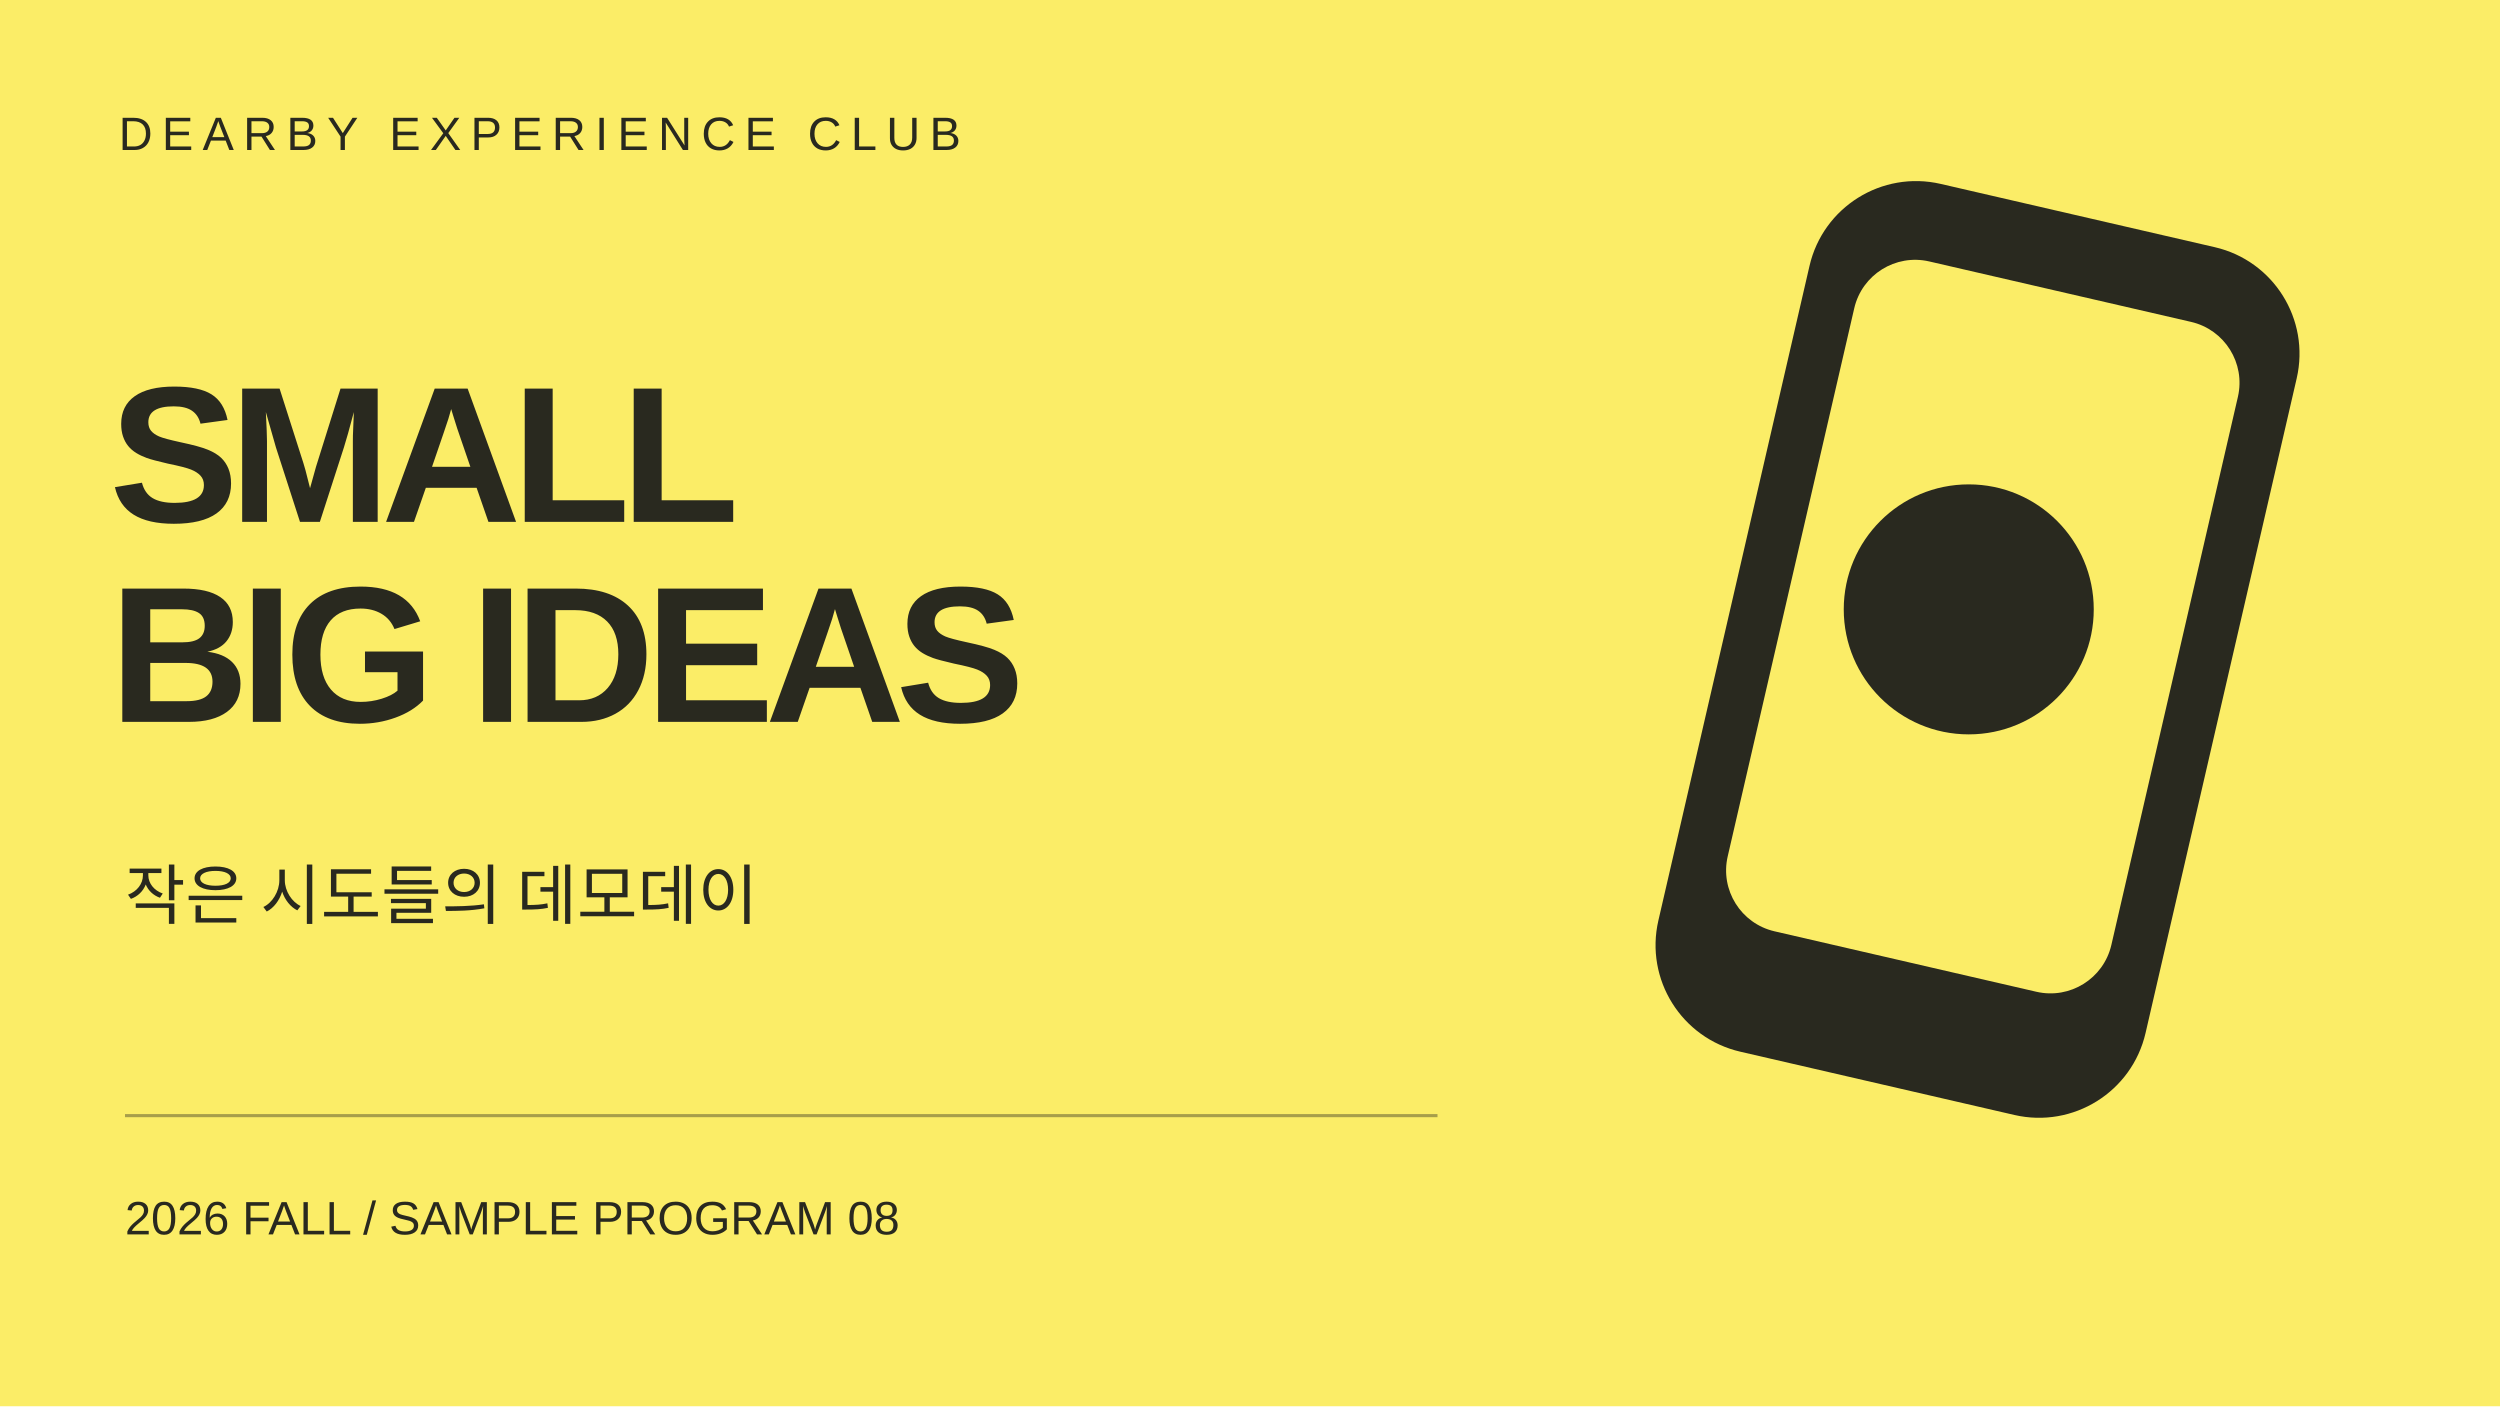
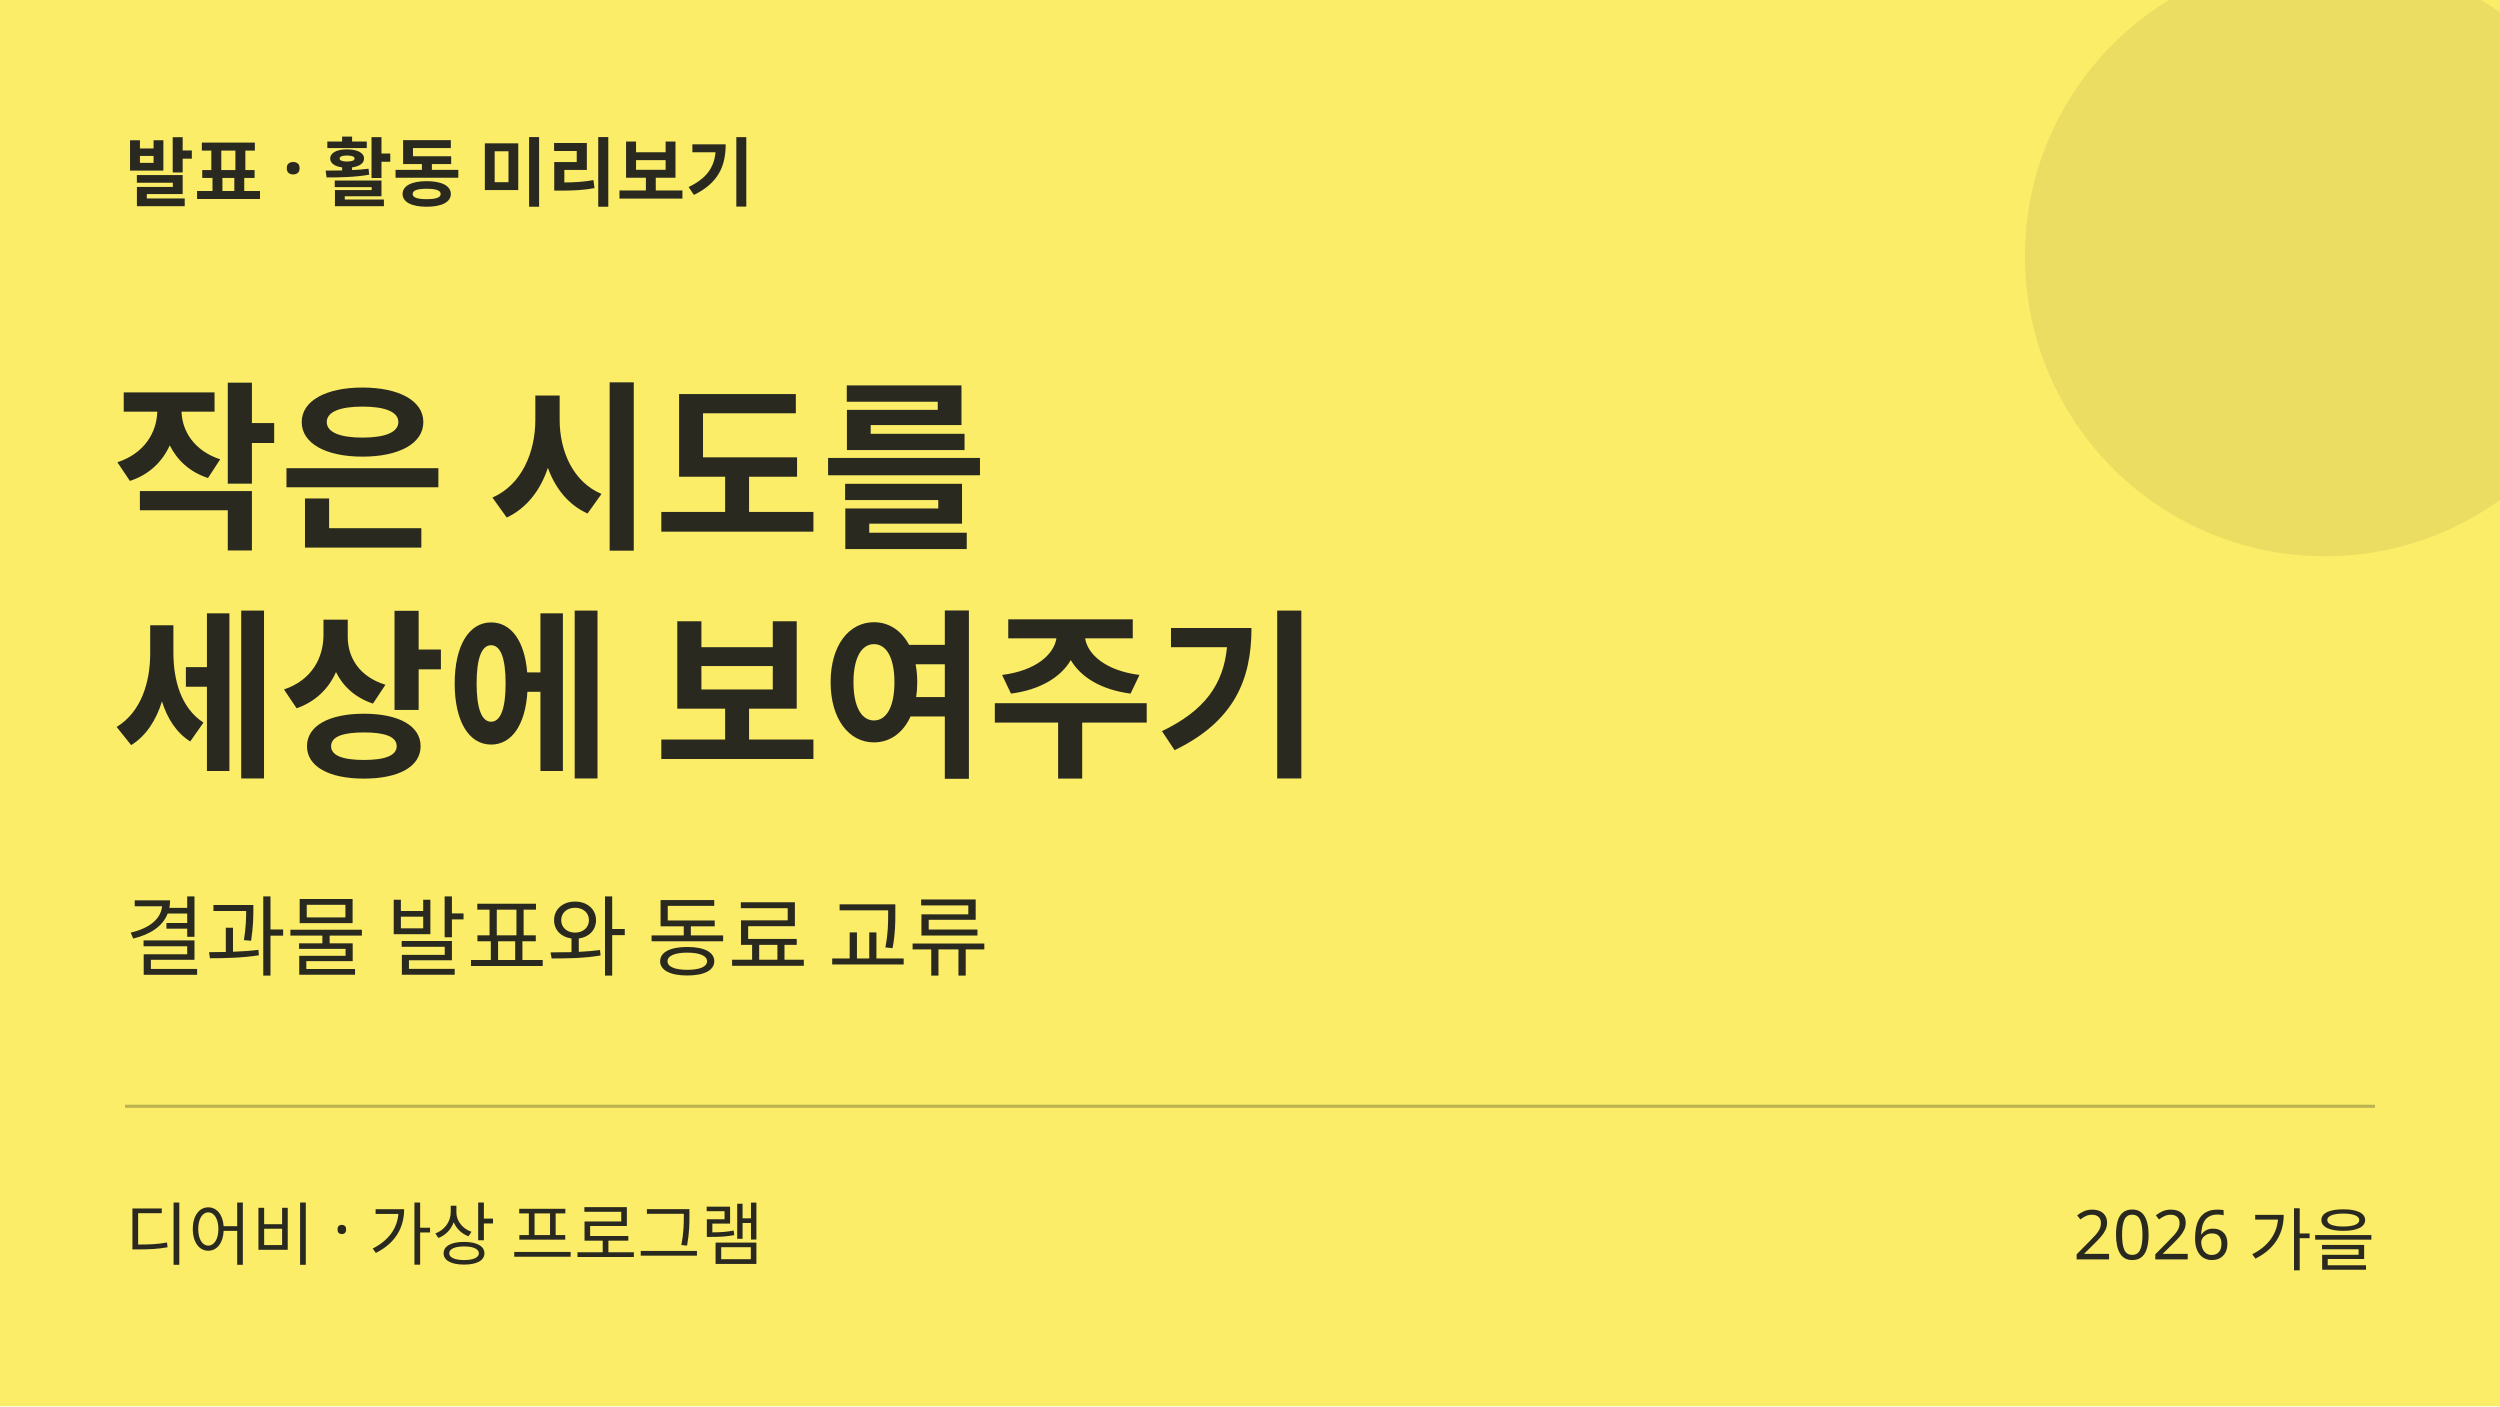
<svg xmlns="http://www.w3.org/2000/svg" width="800" height="450" viewBox="0 0 800 450">
  <rect width="800" height="450" fill="#fbed67" />
-   <rect x="550" y="65" width="160" height="285" rx="35" fill="#29291f" transform="rotate(13 630 220)" />
-   <rect x="567" y="90" width="126" height="220" rx="20" fill="#fbed67" transform="rotate(13 630 220)" />
-   <circle cx="630" cy="195" r="40" fill="#29291f" />
-   <g fill="#29291f" font-family="Arial,sans-serif">
-     <text x="38" y="48" font-size="15" letter-spacing="3">DEARBY EXPERIENCE CLUB</text>
-     <text x="35" y="167" font-size="62" font-weight="900" letter-spacing="-3">SMALL</text>
-     <text x="35" y="231" font-size="62" font-weight="900" letter-spacing="-3">BIG IDEAS</text>
-     <text x="40" y="294" font-size="21">작은 시도들의 데모데이</text>
-     <path d="M40 357h420" stroke="#29291f" opacity=".4" />
-     <text x="40" y="395" font-size="15">2026 FALL   /   SAMPLE PROGRAM 08</text>
+   <circle cx="744" cy="82" r="96" fill="#29291f" opacity=".08" />
+   <g fill="#29291f" font-family="Apple SD Gothic Neo,Malgun Gothic,sans-serif">
+     <text x="40" y="64" font-size="24" font-weight="600">발표 · 활동 미리보기</text>
+     <text x="36" y="171" font-size="58" font-weight="800">작은 시도를</text>
+     <text x="36" y="244" font-size="58" font-weight="800">세상에 보여주기</text>
+     <text x="40" y="310" font-size="28">결과물 발표와 동료 교류</text>
+     <path d="M40 354h720" stroke="#29291f" opacity=".3" />
+     <text x="40" y="403" font-size="22">디어비 · 가상 프로그램</text>
+     <text x="760" y="403" font-size="22" text-anchor="end">2026 가을</text>
  </g>
</svg>
